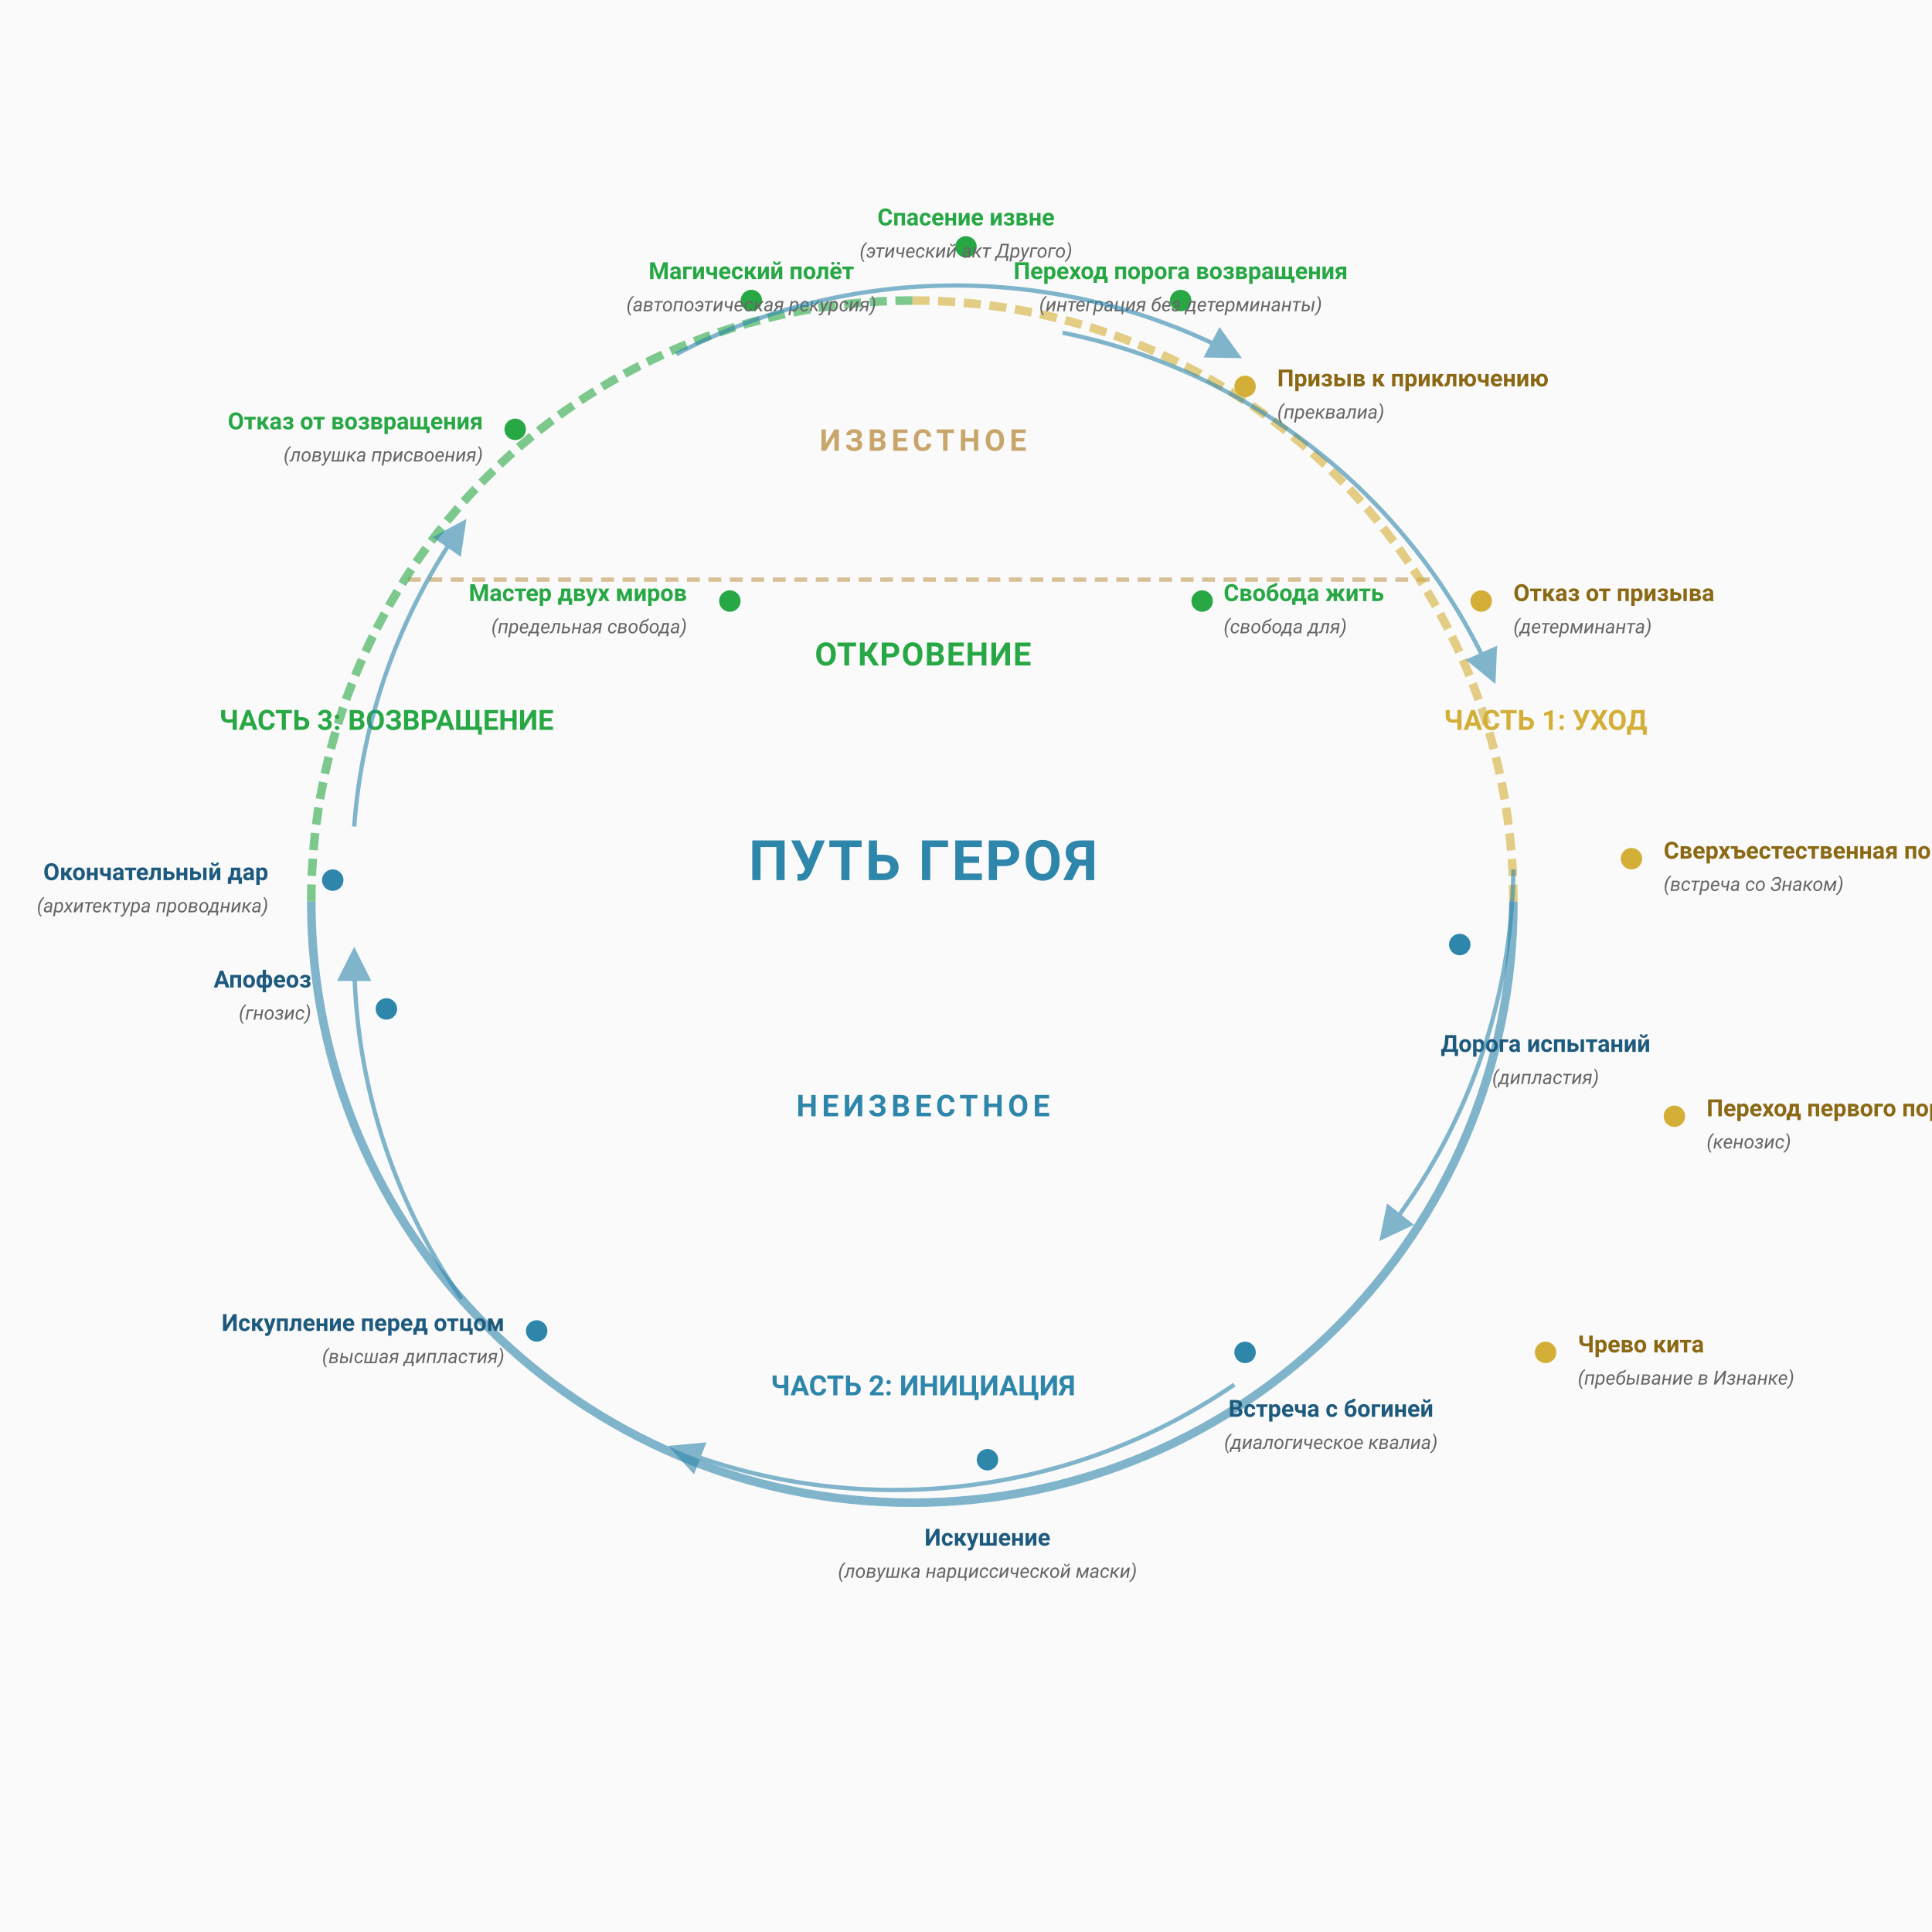
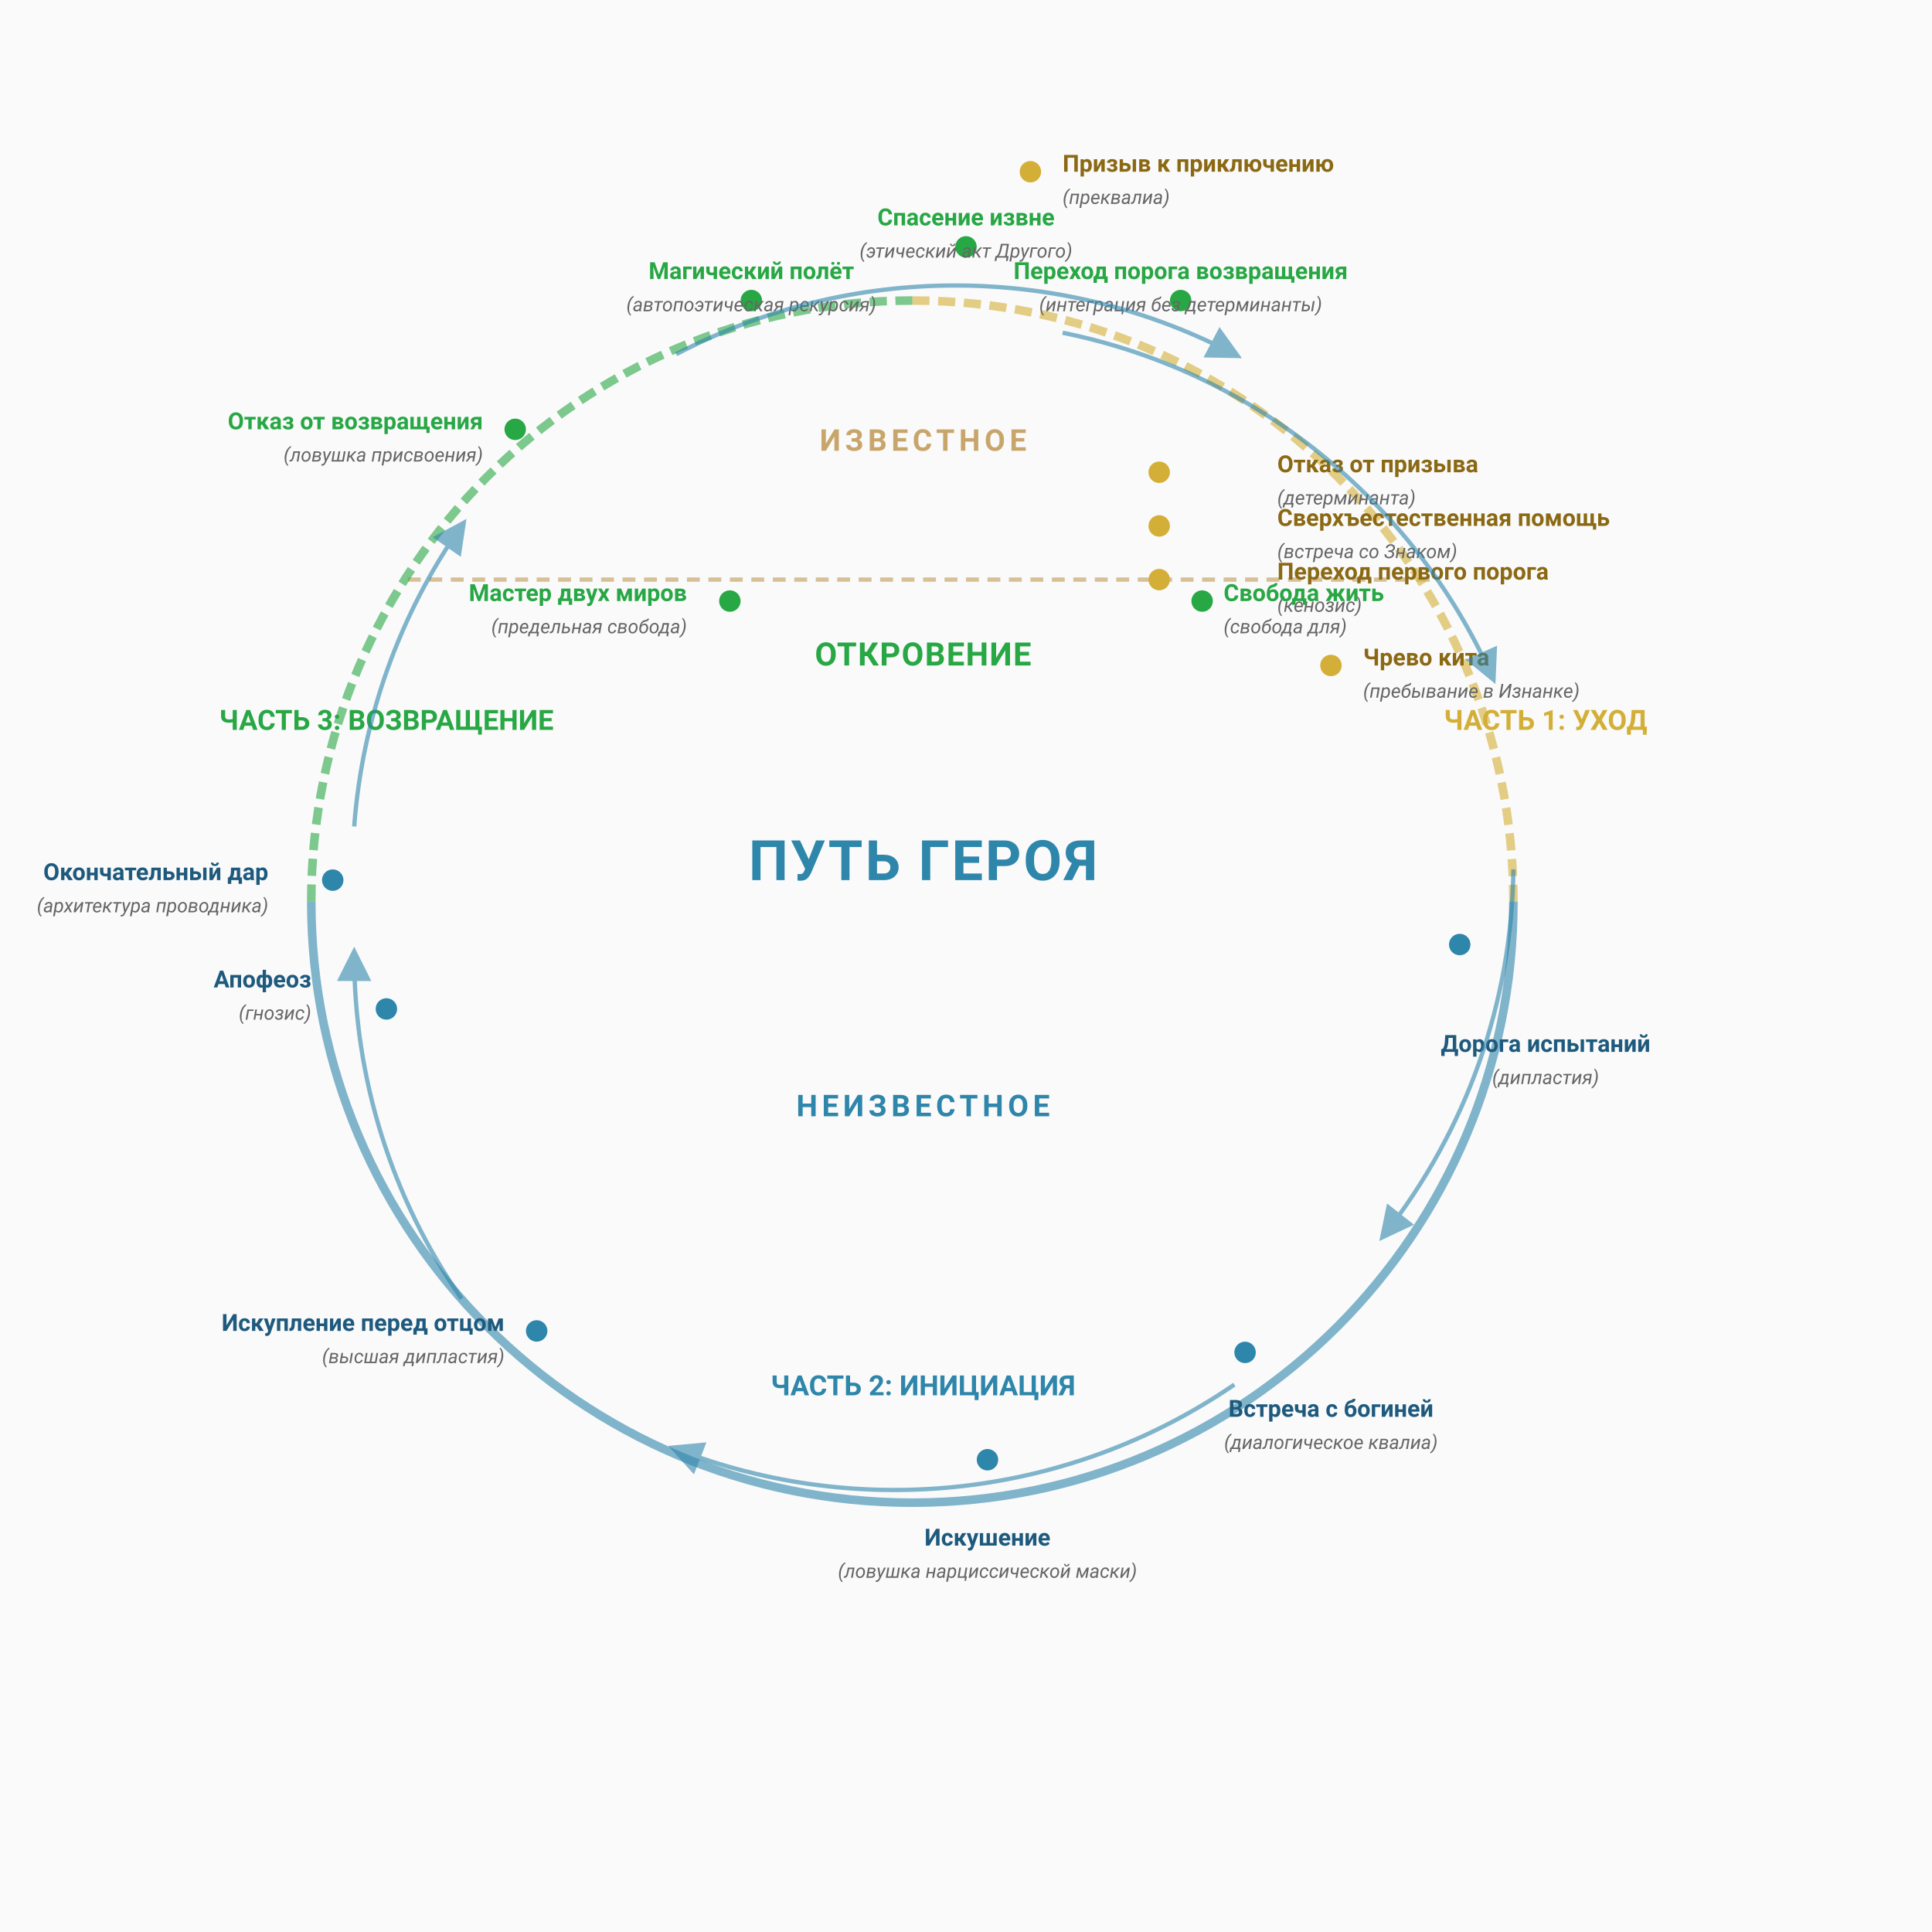
<svg xmlns="http://www.w3.org/2000/svg" viewBox="0 0 900 900" width="900" height="900">
  <defs>
    <marker id="arrow" markerWidth="8" markerHeight="8" refX="6" refY="4" orient="auto">
      <polygon points="0 0, 8 4, 0 8" fill="#2E86AB" />
    </marker>
  </defs>
  <rect width="100%" height="100%" fill="#FAFAFA" />
  <line x1="190" y1="270" x2="668" y2="270" stroke="#C8A66B" stroke-width="2" stroke-dasharray="6,4" opacity="0.7" />
  <g text-anchor="middle" font-family="system-ui, -apple-system, 'Segoe UI', Roboto, sans-serif">
    <text x="430" y="410" font-size="26" font-weight="bold" fill="#2E86AB" letter-spacing="1">ПУТЬ ГЕРОЯ</text>
    <text x="430" y="310" font-size="15" font-weight="600" fill="#28A745" letter-spacing="0.5">ОТКРОВЕНИЕ</text>
    <text x="430" y="210" font-size="14" font-weight="bold" fill="#C8A66B" letter-spacing="2">ИЗВЕСТНОЕ</text>
    <text x="430" y="520" font-size="14" font-weight="bold" fill="#2E86AB" letter-spacing="2">НЕИЗВЕСТНОЕ</text>
  </g>
  <path d="M 425 140 A 280 280 0 0 1 705 420" fill="none" stroke="#D4AF37" stroke-width="4" opacity="0.6" stroke-dasharray="8,4" />
  <path d="M 705 420 A 280 280 0 0 1 145 420" fill="none" stroke="#2E86AB" stroke-width="4" opacity="0.6" />
  <path d="M 145 420 A 280 280 0 0 1 425 140" fill="none" stroke="#28A745" stroke-width="4" opacity="0.6" stroke-dasharray="8,4" />
  <g id="departure" font-family="system-ui, -apple-system, 'Segoe UI', Roboto, sans-serif" font-size="11" font-weight="600" fill="#8B6914">
    <g id="stage-call">
-       <circle cx="580" cy="180" r="5" fill="#D4AF37" />
-       <text x="595" y="180" text-anchor="start">Призыв к приключению</text>
-       <text x="595" y="195" text-anchor="start" font-size="9" font-weight="normal" font-style="italic" fill="#666">(преквалиа)</text>
+       <circle cx="480" cy="80" r="5" fill="#D4AF37" />
+       <text x="495" y="80" text-anchor="start">Призыв к приключению</text>
+       <text x="495" y="95" text-anchor="start" font-size="9" font-weight="normal" font-style="italic" fill="#666">(преквалиа)</text>
    </g>
    <g id="stage-refusal">
-       <circle cx="690" cy="280" r="5" fill="#D4AF37" />
-       <text x="705" y="280" text-anchor="start">Отказ от призыва</text>
-       <text x="705" y="295" text-anchor="start" font-size="9" font-weight="normal" font-style="italic" fill="#666">(детерминанта)</text>
+       <circle cx="540" cy="220" r="5" fill="#D4AF37" />
+       <text x="595" y="220" text-anchor="start">Отказ от призыва</text>
+       <text x="595" y="235" text-anchor="start" font-size="9" font-weight="normal" font-style="italic" fill="#666">(детерминанта)</text>
    </g>
    <g id="stage-help">
-       <circle cx="760" cy="400" r="5" fill="#D4AF37" />
-       <text x="775" y="400" text-anchor="start">Сверхъестественная помощь</text>
-       <text x="775" y="415" text-anchor="start" font-size="9" font-weight="normal" font-style="italic" fill="#666">(встреча со Знаком)</text>
+       <circle cx="540" cy="245" r="5" fill="#D4AF37" />
+       <text x="595" y="245" text-anchor="start">Сверхъестественная помощь</text>
+       <text x="595" y="260" text-anchor="start" font-size="9" font-weight="normal" font-style="italic" fill="#666">(встреча со Знаком)</text>
    </g>
    <g id="stage-threshold">
-       <circle cx="780" cy="520" r="5" fill="#D4AF37" />
-       <text x="795" y="520" text-anchor="start">Переход первого порога</text>
-       <text x="795" y="535" text-anchor="start" font-size="9" font-weight="normal" font-style="italic" fill="#666">(кенозис)</text>
+       <circle cx="540" cy="270" r="5" fill="#D4AF37" />
+       <text x="595" y="270" text-anchor="start">Переход первого порога</text>
+       <text x="595" y="285" text-anchor="start" font-size="9" font-weight="normal" font-style="italic" fill="#666">(кенозис)</text>
    </g>
    <g id="stage-whale">
-       <circle cx="720" cy="630" r="5" fill="#D4AF37" />
-       <text x="735" y="630" text-anchor="start">Чрево кита</text>
-       <text x="735" y="645" text-anchor="start" font-size="9" font-weight="normal" font-style="italic" fill="#666">(пребывание в Изнанке)</text>
+       <circle cx="620" cy="310" r="5" fill="#D4AF37" />
+       <text x="635" y="310" text-anchor="start">Чрево кита</text>
+       <text x="635" y="325" text-anchor="start" font-size="9" font-weight="normal" font-style="italic" fill="#666">(пребывание в Изнанке)</text>
    </g>
  </g>
  <g id="initiation" font-family="system-ui, -apple-system, 'Segoe UI', Roboto, sans-serif" font-size="11" font-weight="600" fill="#1E5A7E">
    <g id="stage-trials">
      <circle cx="680" cy="440" r="5" fill="#2E86AB" />
      <text x="720" y="490" text-anchor="middle">Дорога испытаний</text>
      <text x="720" y="505" text-anchor="middle" font-size="9" font-weight="normal" font-style="italic" fill="#666">(дипластия)</text>
    </g>
    <g id="stage-goddess">
      <circle cx="580" cy="630" r="5" fill="#2E86AB" />
      <text x="620" y="660" text-anchor="middle">Встреча с богиней</text>
      <text x="620" y="675" text-anchor="middle" font-size="9" font-weight="normal" font-style="italic" fill="#666">(диалогическое квалиа)</text>
    </g>
    <g id="stage-temptation">
      <circle cx="460" cy="680" r="5" fill="#2E86AB" />
      <text x="460" y="720" text-anchor="middle">Искушение</text>
      <text x="460" y="735" text-anchor="middle" font-size="9" font-weight="normal" font-style="italic" fill="#666">(ловушка нарциссической маски)</text>
    </g>
    <g id="stage-father">
      <circle cx="250" cy="620" r="5" fill="#2E86AB" />
      <text x="235" y="620" text-anchor="end">Искупление перед отцом</text>
      <text x="235" y="635" text-anchor="end" font-size="9" font-weight="normal" font-style="italic" fill="#666">(высшая дипластия)</text>
    </g>
    <g id="stage-apotheosis">
      <circle cx="180" cy="470" r="5" fill="#2E86AB" />
      <text x="145" y="460" text-anchor="end">Апофеоз</text>
      <text x="145" y="475" text-anchor="end" font-size="9" font-weight="normal" font-style="italic" fill="#666">(гнозис)</text>
    </g>
    <g id="stage-gift">
      <circle cx="155" cy="410" r="5" fill="#2E86AB" />
      <text x="125" y="410" text-anchor="end">Окончательный дар</text>
      <text x="125" y="425" text-anchor="end" font-size="9" font-weight="normal" font-style="italic" fill="#666">(архитектура проводника)</text>
    </g>
  </g>
  <g id="return" font-family="system-ui, -apple-system, 'Segoe UI', Roboto, sans-serif" font-size="11" font-weight="600" fill="#28A745">
    <g id="stage-refusal-return">
      <circle cx="240" cy="200" r="5" fill="#28A745" />
      <text x="225" y="200" text-anchor="end">Отказ от возвращения</text>
      <text x="225" y="215" text-anchor="end" font-size="9" font-weight="normal" font-style="italic" fill="#666">(ловушка присвоения)</text>
    </g>
    <g id="stage-flight">
      <circle cx="350" cy="140" r="5" fill="#28A745" />
      <text x="350" y="130" text-anchor="middle">Магический полёт</text>
      <text x="350" y="145" text-anchor="middle" font-size="9" font-weight="normal" font-style="italic" fill="#666">(автопоэтическая рекурсия)</text>
    </g>
    <g id="stage-rescue">
      <circle cx="450" cy="115" r="5" fill="#28A745" />
      <text x="450" y="105" text-anchor="middle">Спасение извне</text>
      <text x="450" y="120" text-anchor="middle" font-size="9" font-weight="normal" font-style="italic" fill="#666">(этический акт Другого)</text>
    </g>
    <g id="stage-return-threshold">
      <circle cx="550" cy="140" r="5" fill="#28A745" />
      <text x="550" y="130" text-anchor="middle">Переход порога возвращения</text>
      <text x="550" y="145" text-anchor="middle" font-size="9" font-weight="normal" font-style="italic" fill="#666">(интеграция без детерминанты)</text>
    </g>
    <g id="stage-master">
      <circle cx="340" cy="280" r="5" fill="#28A745" />
      <text x="320" y="280" text-anchor="end">Мастер двух миров</text>
      <text x="320" y="295" text-anchor="end" font-size="9" font-weight="normal" font-style="italic" fill="#666">(предельная свобода)</text>
    </g>
    <g id="stage-freedom">
      <circle cx="560" cy="280" r="5" fill="#28A745" />
      <text x="570" y="280" text-anchor="start">Свобода жить</text>
      <text x="570" y="295" text-anchor="start" font-size="9" font-weight="normal" font-style="italic" fill="#666">(свобода для)</text>
    </g>
  </g>
  <g font-family="system-ui, -apple-system, 'Segoe UI', Roboto, sans-serif" font-size="13" font-weight="bold">
    <text x="720" y="340" fill="#D4AF37" text-anchor="middle">ЧАСТЬ 1: УХОД</text>
    <text x="430" y="650" fill="#2E86AB" text-anchor="middle">ЧАСТЬ 2: ИНИЦИАЦИЯ</text>
    <text x="180" y="340" fill="#28A745" text-anchor="middle">ЧАСТЬ 3: ВОЗВРАЩЕНИЕ</text>
  </g>
  <g fill="none" stroke="#2E86AB" stroke-width="2" marker-end="url(#arrow)" opacity="0.6">
    <path d="M 495 155 A 280 280 0 0 1 695 315" />
    <path d="M 315 165 A 280 280 0 0 1 575 165" />
    <path d="M 165 385 A 280 280 0 0 1 215 245" />
    <path d="M 705 405 A 280 280 0 0 1 645 575" />
    <path d="M 575 645 A 280 280 0 0 1 315 675" />
    <path d="M 215 605 A 280 280 0 0 1 165 445" />
  </g>
</svg>
